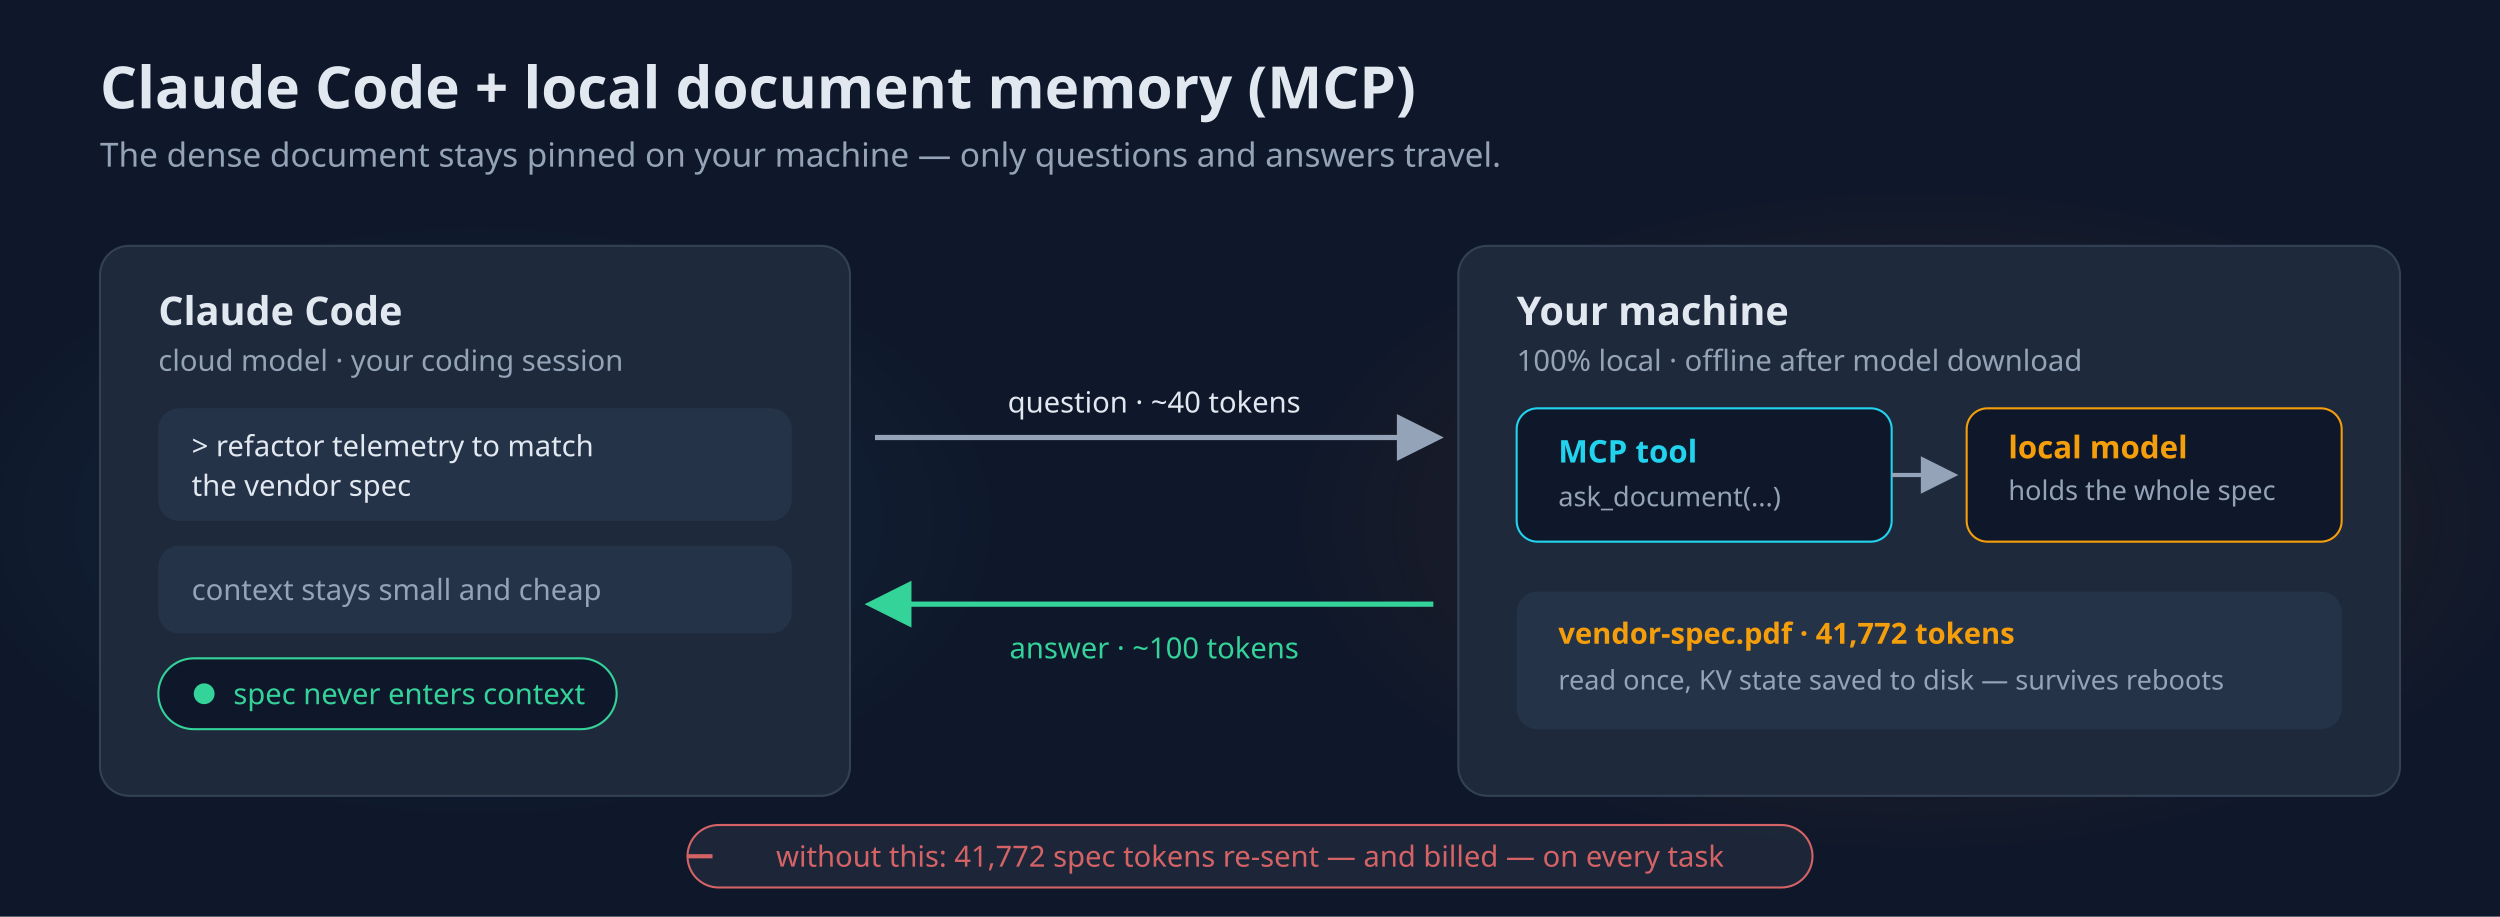
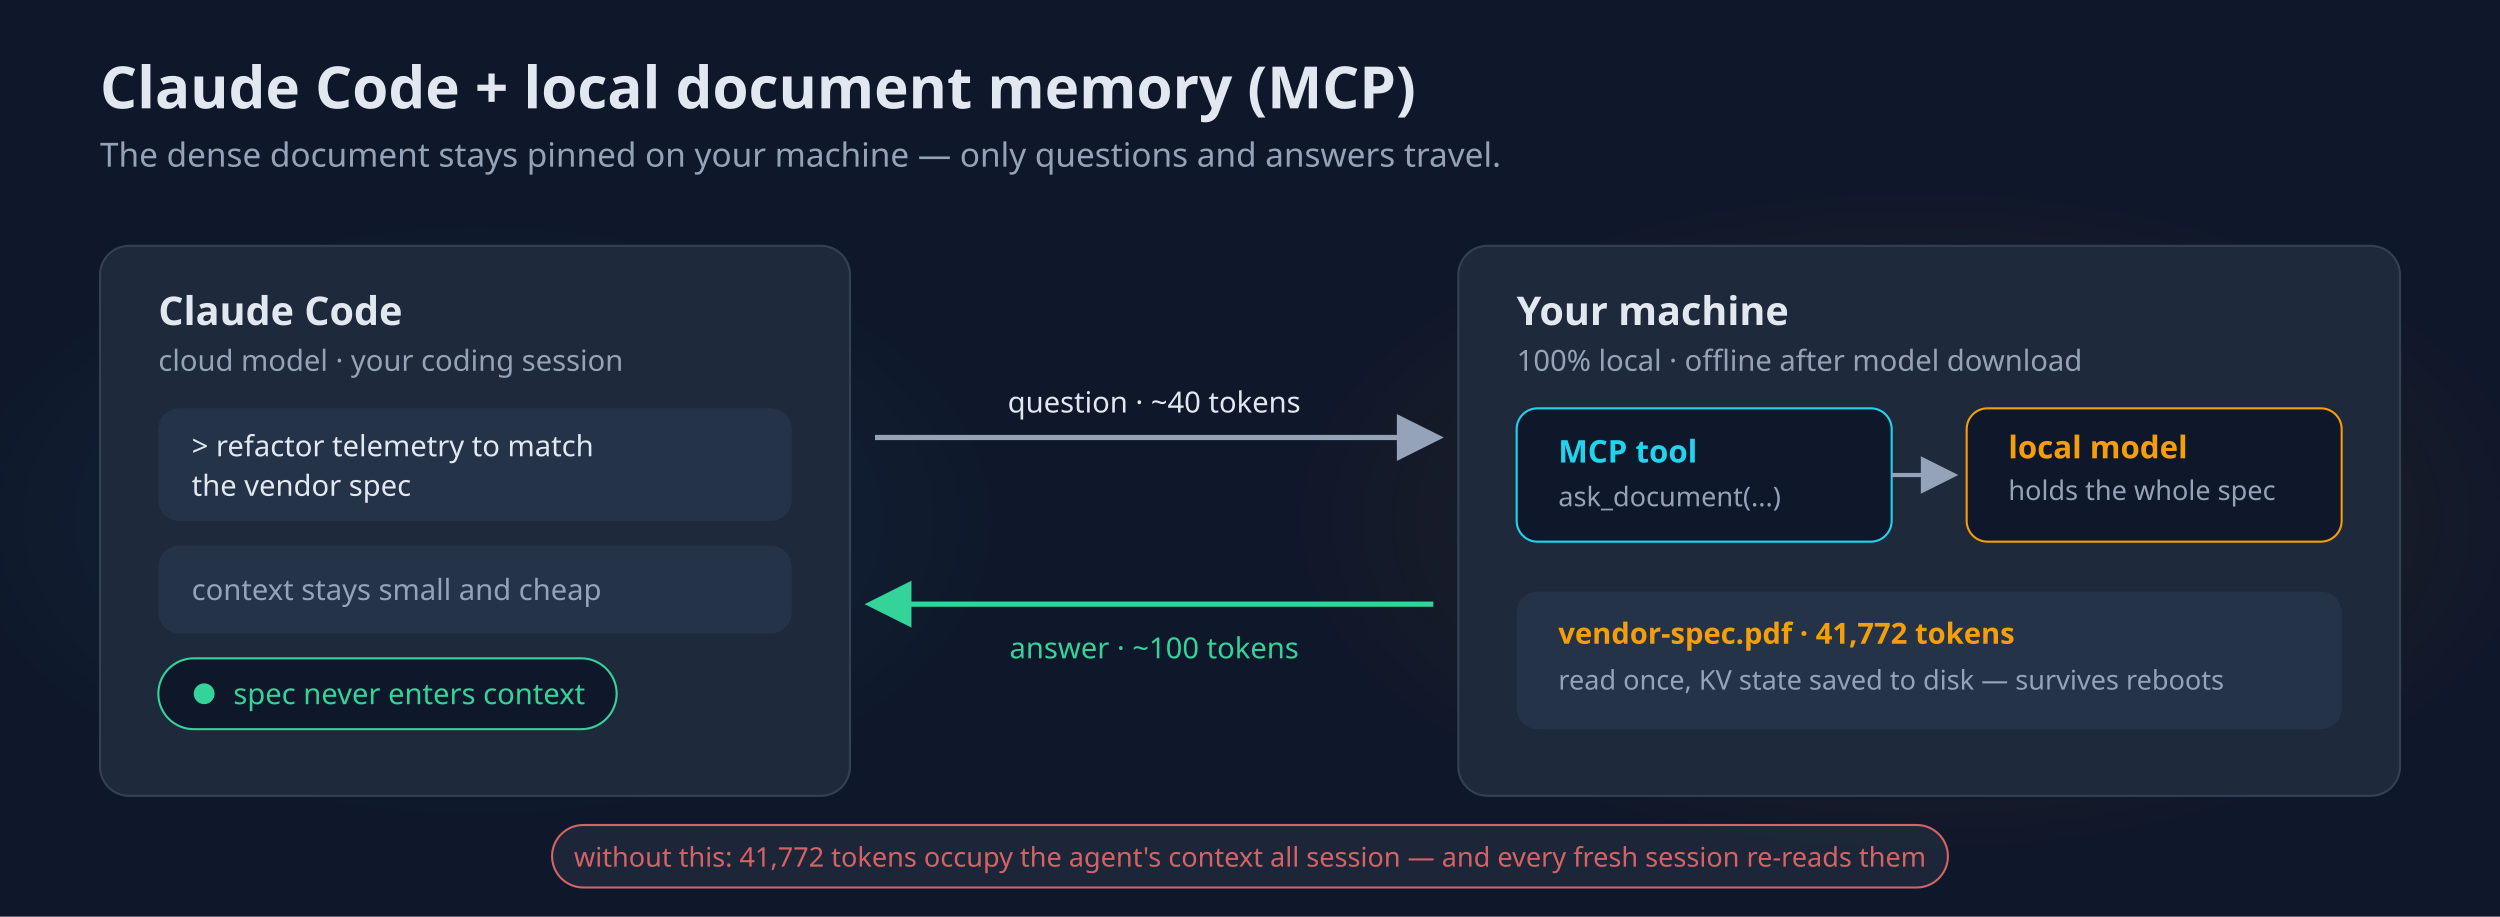
<svg xmlns="http://www.w3.org/2000/svg" viewBox="0 0 1200 440" font-family="system-ui, 'Segoe UI', -apple-system, sans-serif">
  <rect x="0" y="0" width="1200" height="440" fill="#0F172A" />
  <radialGradient id="glowAmber" cx="50%" cy="50%" r="50%">
    <stop offset="0%" stop-color="#F59E0B" stop-opacity="0.13" />
    <stop offset="100%" stop-color="#F59E0B" stop-opacity="0" />
  </radialGradient>
  <radialGradient id="glowCyan" cx="50%" cy="50%" r="50%">
    <stop offset="0%" stop-color="#22D3EE" stop-opacity="0.10" />
    <stop offset="100%" stop-color="#22D3EE" stop-opacity="0" />
  </radialGradient>
  <ellipse cx="920" cy="250" rx="300" ry="160" fill="url(#glowAmber)" />
  <ellipse cx="230" cy="250" rx="260" ry="150" fill="url(#glowCyan)" />
  <text x="48" y="52" fill="#E2E8F0" font-size="28" font-weight="700">Claude Code + local document memory (MCP)</text>
  <text x="48" y="80" fill="#94A3B8" font-size="16">The dense document stays pinned on your machine — only questions and answers travel.</text>
  <rect x="48" y="118" width="360" height="264" rx="14" fill="#1E293B" stroke="#334155" />
  <text x="76" y="156" fill="#E2E8F0" font-size="19" font-weight="700">Claude Code</text>
  <text x="76" y="178" fill="#94A3B8" font-size="14">cloud model · your coding session</text>
  <rect x="76" y="196" width="304" height="54" rx="10" fill="#253349" />
  <text x="92" y="219" fill="#E2E8F0" font-size="14">&gt; refactor telemetry to match</text>
  <text x="92" y="238" fill="#E2E8F0" font-size="14">  the vendor spec</text>
  <rect x="76" y="262" width="304" height="42" rx="10" fill="#253349" />
  <text x="92" y="288" fill="#94A3B8" font-size="14">context stays small and cheap</text>
  <rect x="76" y="316" width="220" height="34" rx="17" fill="#0F172A" stroke="#34D399" />
  <circle cx="98" cy="333" r="5" fill="#34D399" />
  <text x="112" y="338" fill="#34D399" font-size="14">spec never enters context</text>
  <rect x="700" y="118" width="452" height="264" rx="14" fill="#1E293B" stroke="#334155" />
  <text x="728" y="156" fill="#E2E8F0" font-size="19" font-weight="700">Your machine</text>
  <text x="728" y="178" fill="#94A3B8" font-size="14">100% local · offline after model download</text>
  <rect x="728" y="196" width="180" height="64" rx="10" fill="#0F172A" stroke="#22D3EE" />
  <text x="748" y="222" fill="#22D3EE" font-size="15" font-weight="700">MCP tool</text>
  <text x="748" y="243" fill="#94A3B8" font-size="13">ask_document(...)</text>
  <rect x="944" y="196" width="180" height="64" rx="10" fill="#0F172A" stroke="#F59E0B" />
  <text x="964" y="220" fill="#F59E0B" font-size="15" font-weight="700">local model</text>
  <text x="964" y="240" fill="#94A3B8" font-size="13">holds the whole spec</text>
  <path d="M 908 228 L 936 228" stroke="#94A3B8" stroke-width="2" marker-end="url(#arr)" />
  <rect x="728" y="284" width="396" height="66" rx="10" fill="#253349" />
  <text x="748" y="309" fill="#F59E0B" font-size="14" font-weight="700">vendor-spec.pdf · 41,772 tokens</text>
  <text x="748" y="331" fill="#94A3B8" font-size="13">read once, KV state saved to disk — survives reboots</text>
  <defs>
    <marker id="arr" markerWidth="9" markerHeight="9" refX="7" refY="4.5" orient="auto">
      <path d="M0,0 L9,4.5 L0,9 z" fill="#94A3B8" />
    </marker>
    <marker id="arrGreen" markerWidth="9" markerHeight="9" refX="7" refY="4.5" orient="auto">
      <path d="M0,0 L9,4.5 L0,9 z" fill="#34D399" />
    </marker>
  </defs>
  <path d="M 420 210 L 688 210" stroke="#94A3B8" stroke-width="2.5" marker-end="url(#arr)" />
  <text x="554" y="198" fill="#E2E8F0" font-size="14" text-anchor="middle">question · ~40 tokens</text>
  <path d="M 688 290 L 420 290" stroke="#34D399" stroke-width="2.5" marker-end="url(#arrGreen)" />
  <text x="554" y="316" fill="#34D399" font-size="14" text-anchor="middle">answer · ~100 tokens</text>
  <g opacity="0.85">
-     <rect x="330" y="396" width="540" height="30" rx="15" fill="#1E293B" stroke="#F87171" />
-     <text x="600" y="416" fill="#F87171" font-size="14" text-anchor="middle">without this: 41,772 spec tokens re-sent — and billed — on every task</text>
-     <line x1="342" y1="411" x2="330" y2="411" stroke="#F87171" stroke-width="2" />
+     <rect x="265" y="396" width="670" height="30" rx="15" fill="#1E293B" stroke="#F87171" />
+     <text x="600" y="416" fill="#F87171" font-size="13" text-anchor="middle">without this: 41,772 tokens occupy the agent's context all session — and every fresh session re-reads them</text>
  </g>
</svg>
